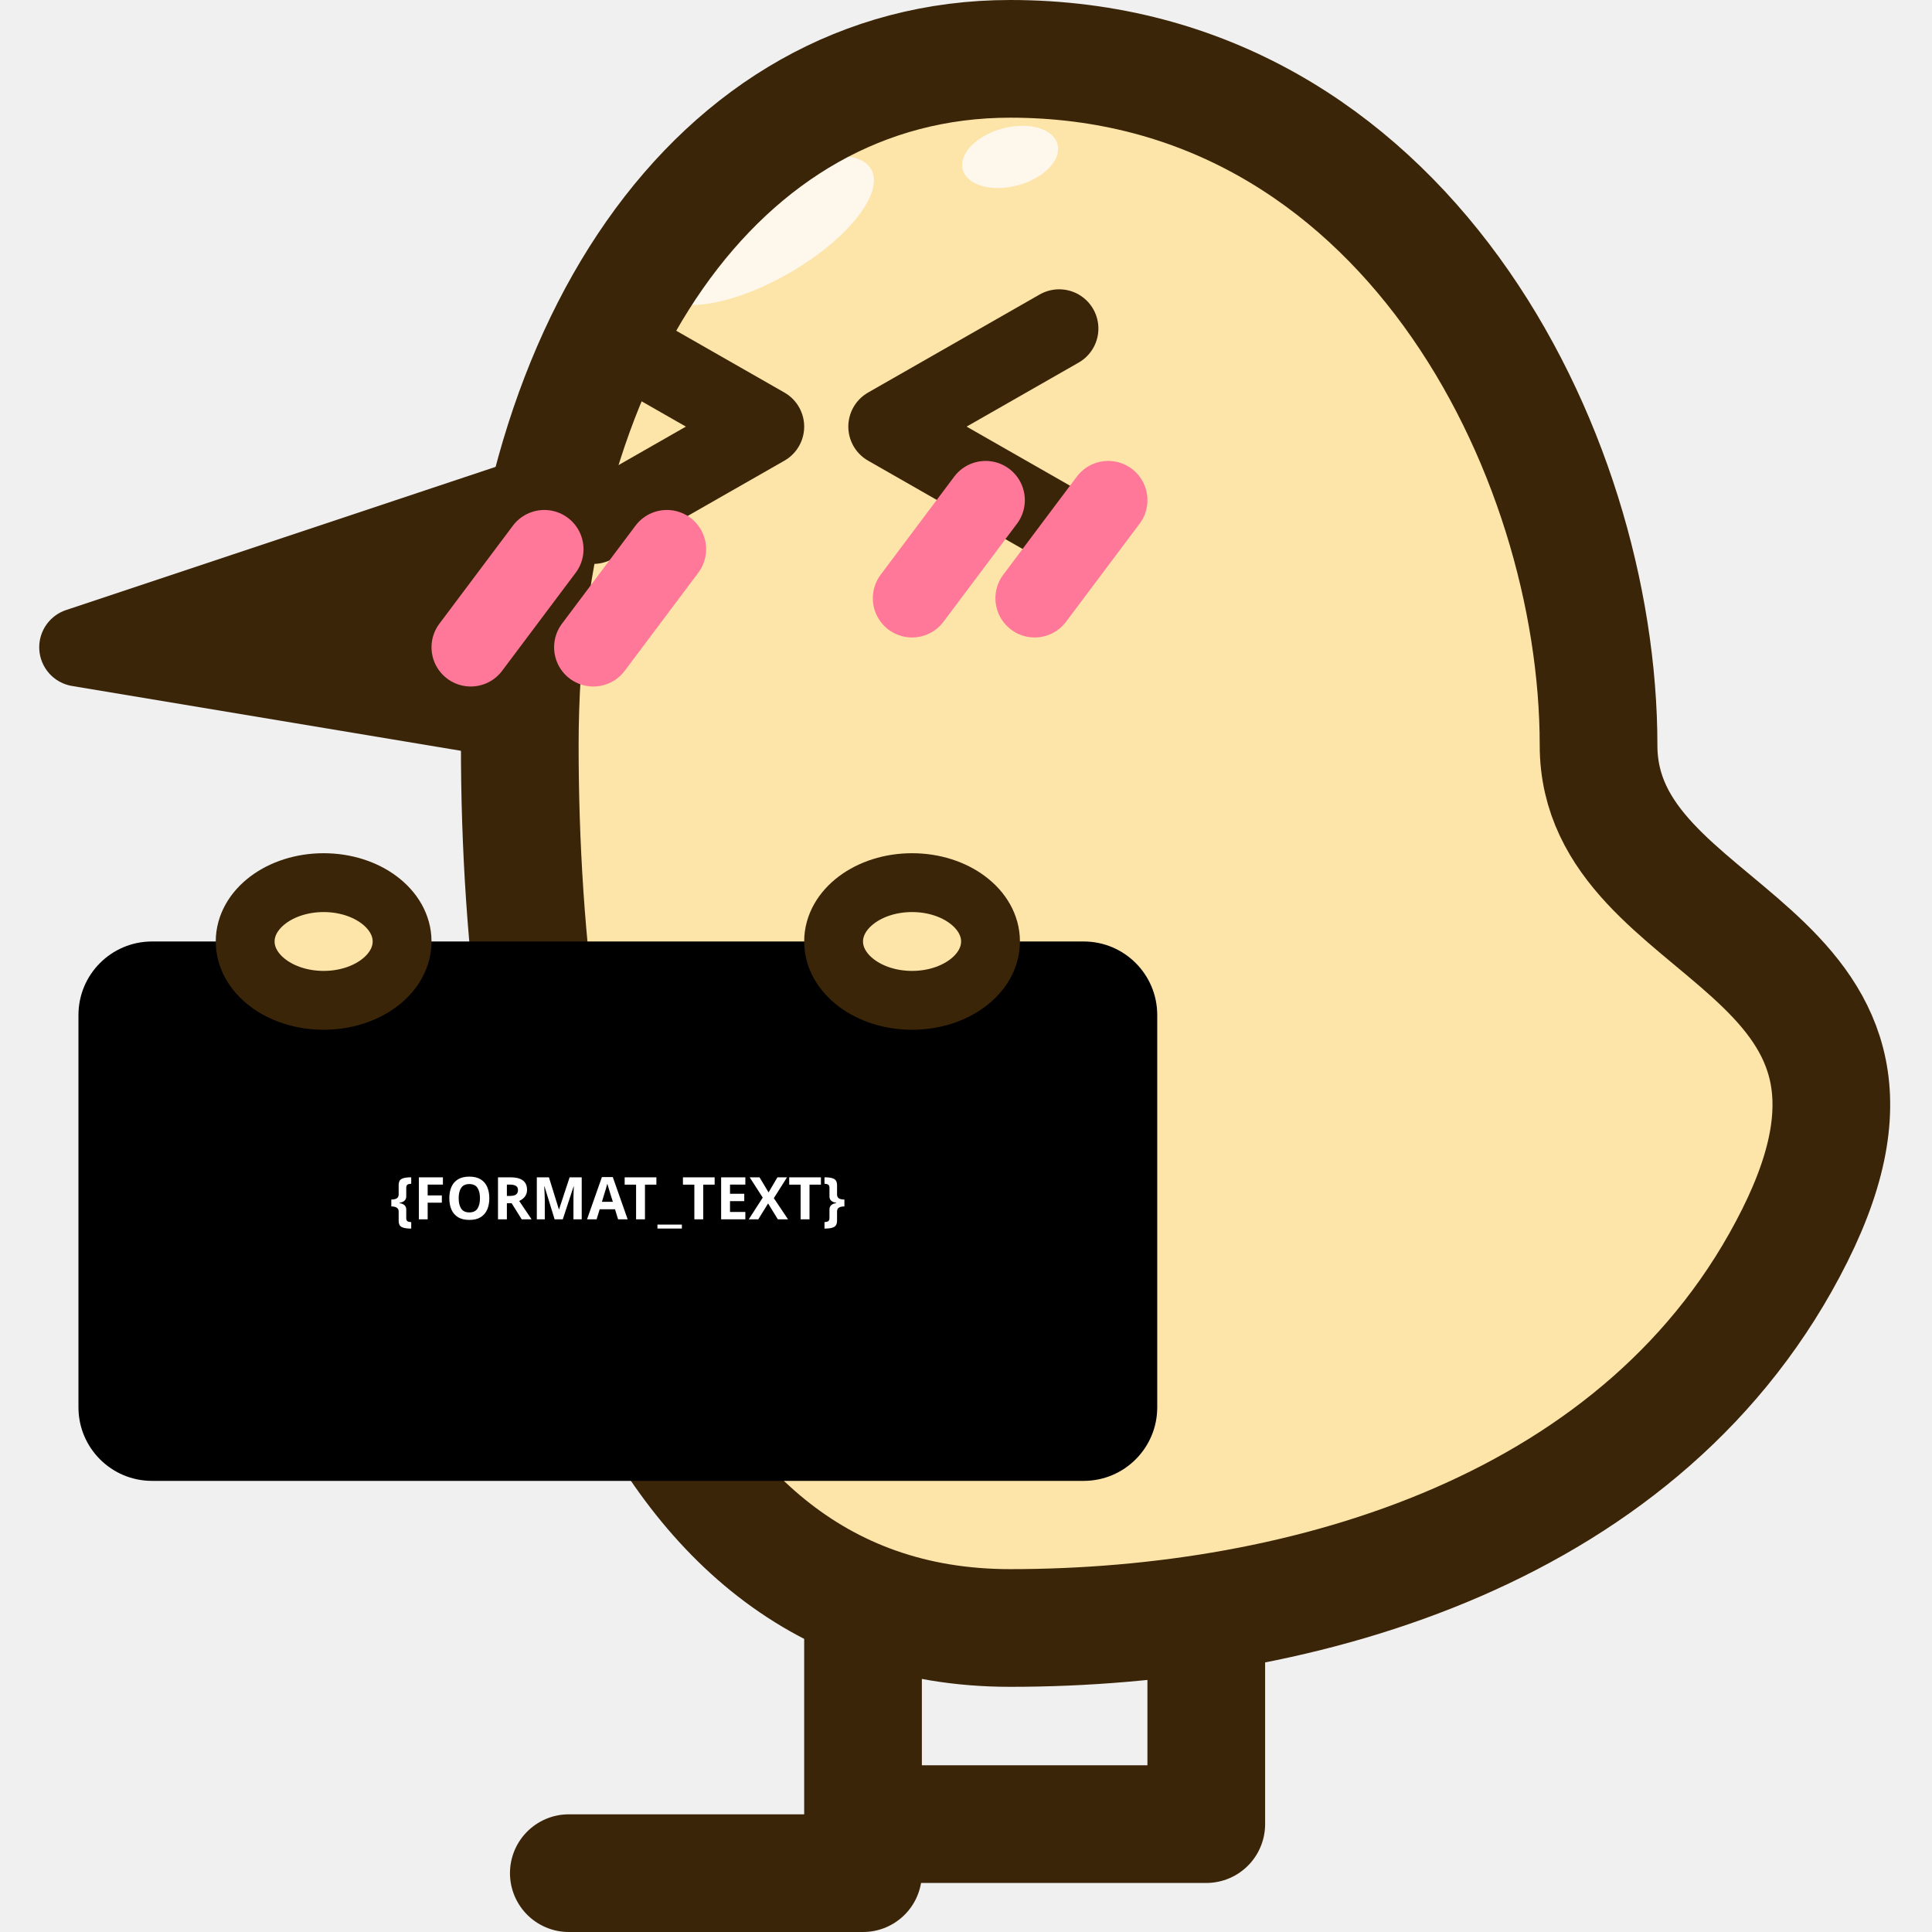
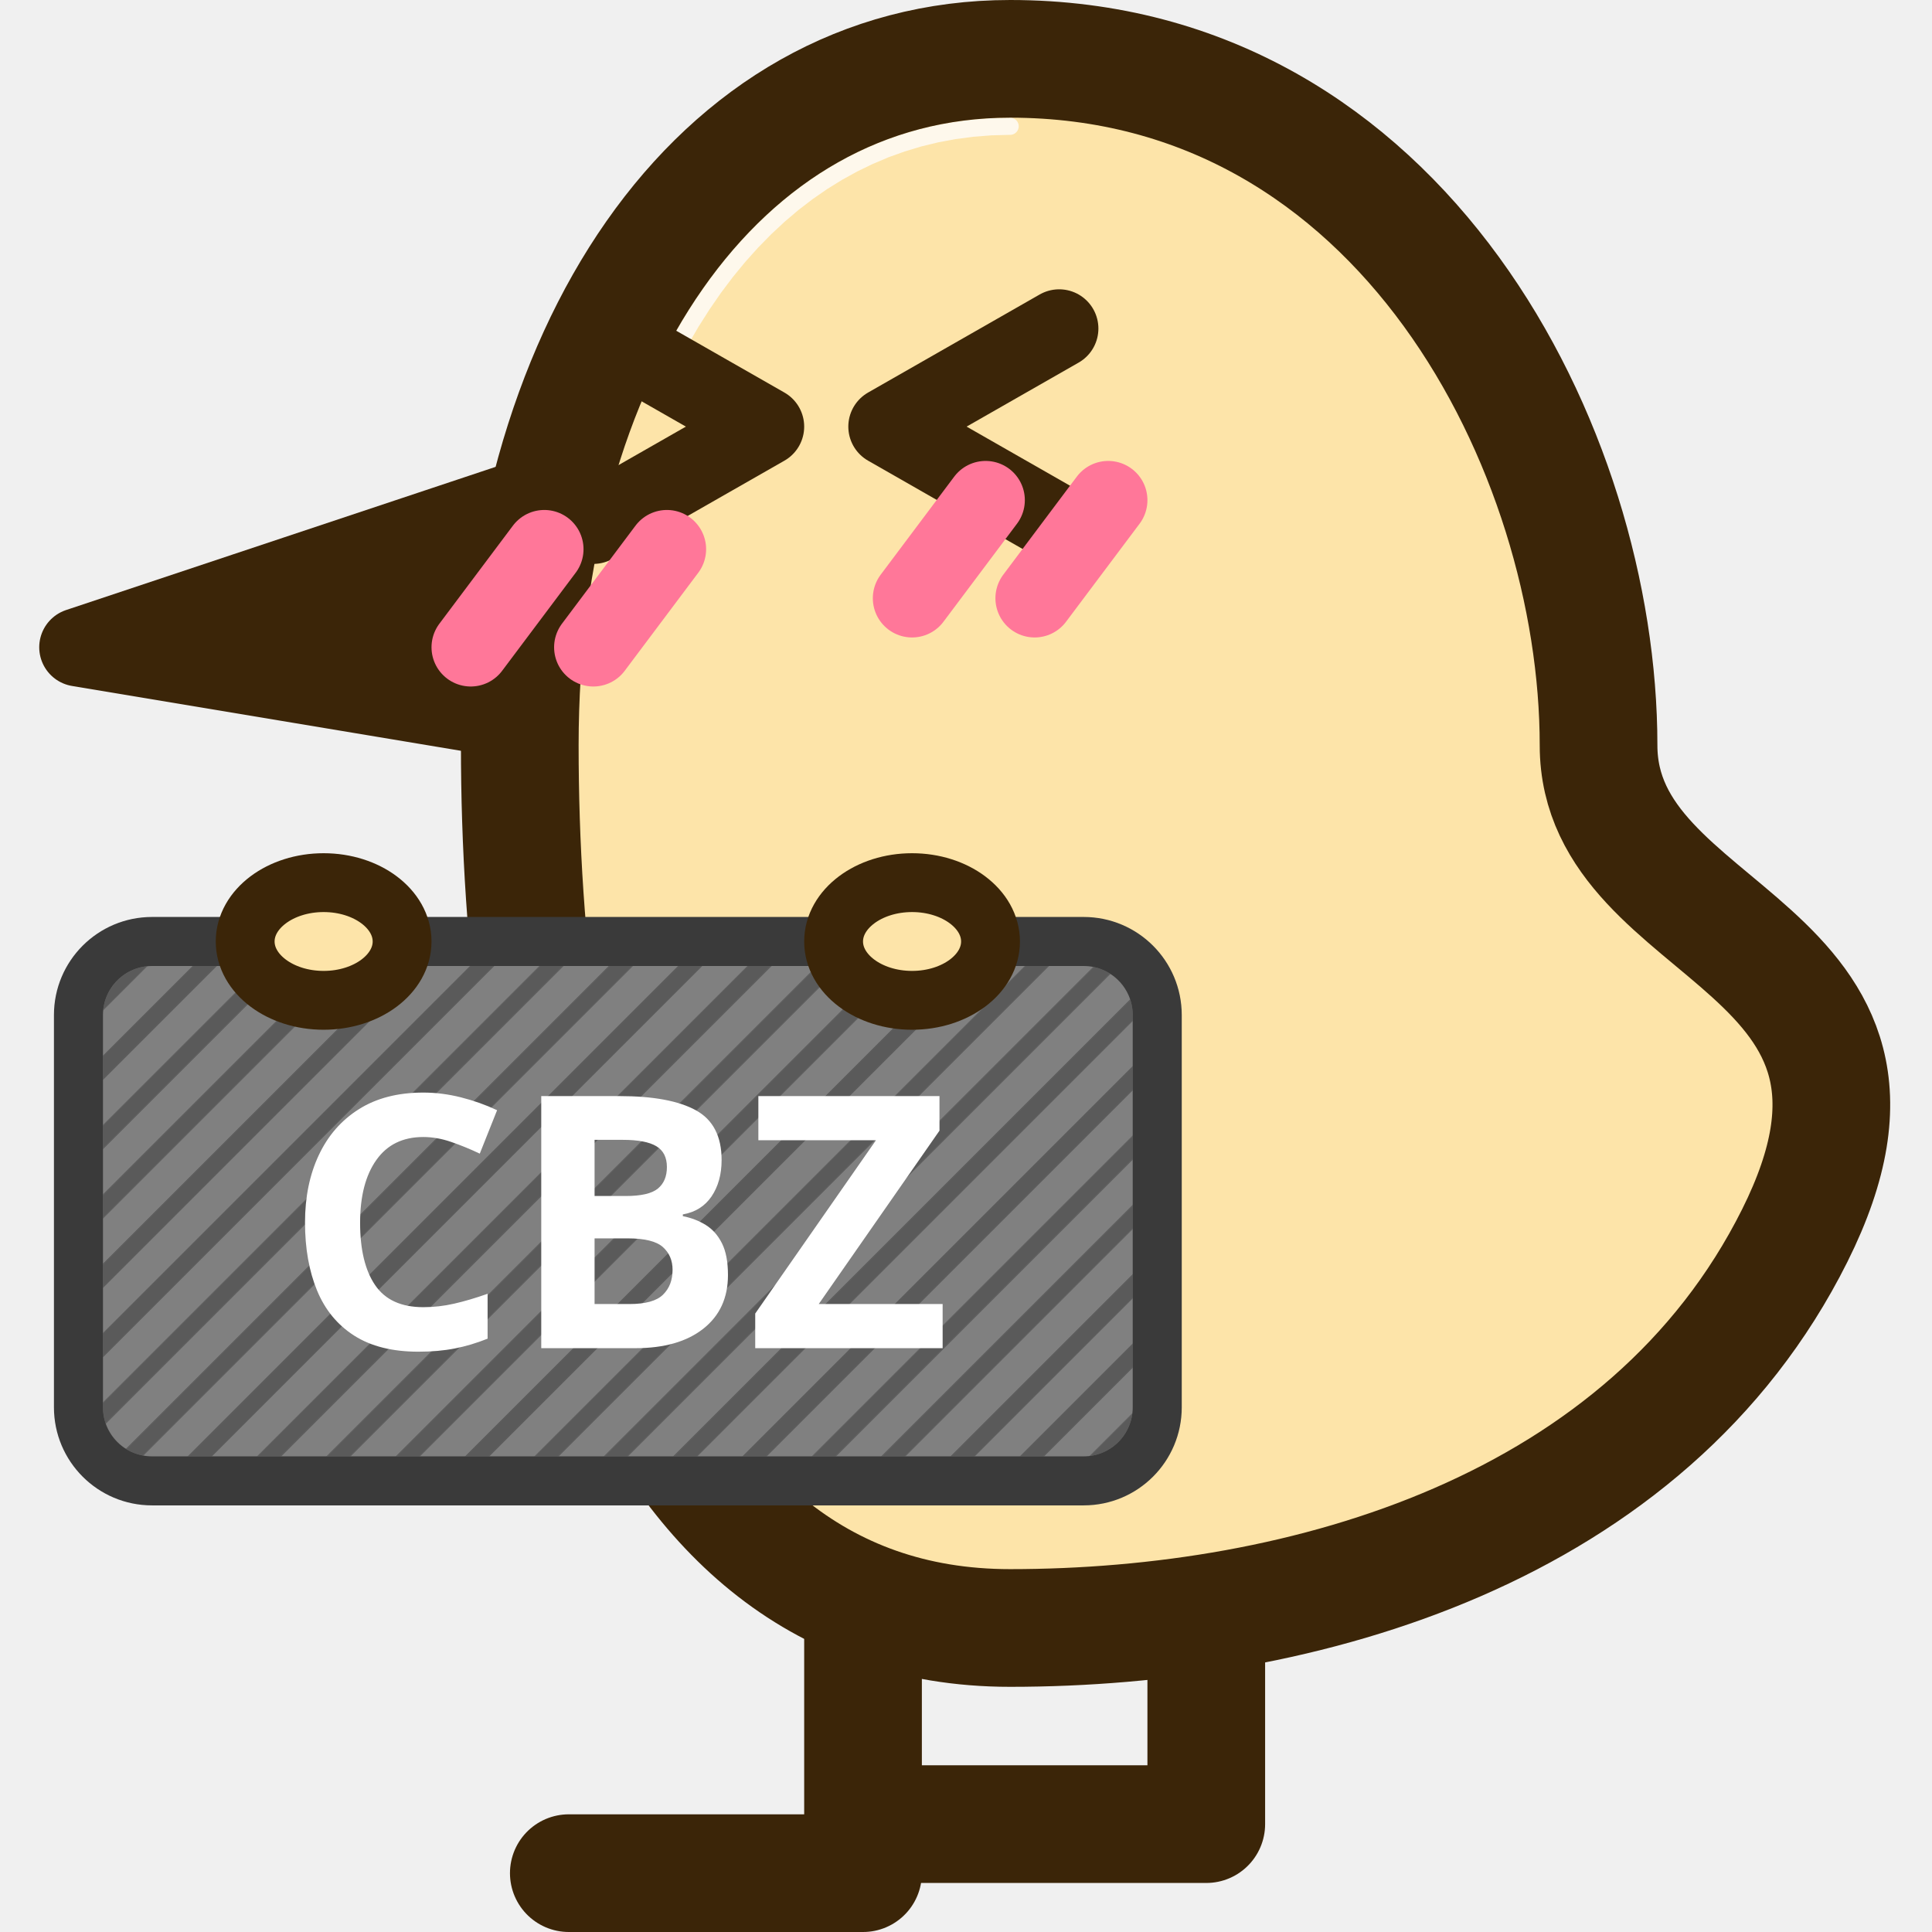
<svg xmlns="http://www.w3.org/2000/svg" viewBox="14 68 394 394" width="100%" height="100%">
  <style>
    @font-face {
-       font-family: 'Nunito';
-       src: url('./Nunito/Nunito-ExtraBold.ttf');
+       font-family: 'Quicksand';
+       src: url('./Quicksand/Quicksand-Bold.ttf');
    }
    .format-text {
-       font-family: 'Nunito', sans-serif;
-       font-weight: 800;
+       font-family: 'Quicksand', sans-serif;
+       font-weight: 700;
      text-anchor: middle;
      dominant-baseline: central;
    }
  </style>
  <defs>
    <path id="body-path-k" d="M 220 80 C 300 80, 340 160, 340 220 C 340 260, 410 260, 380 320 C 350 380, 280 400, 220 400 C 140 400, 120 300, 120 220 C 120 140, 160 80, 220 80 Z" />
+     <clipPath id="body-clip">
+       <use href="#body-path-k" />
+     </clipPath>
    <clipPath id="sign-inner-clip">
-       <rect x="0" y="0" width="220" height="110" rx="15" />
+       <rect x="5" y="5" width="210" height="100" rx="10" />
    </clipPath>
-     <pattern id="sign-grill" width="12" height="12" patternUnits="userSpaceOnUse" patternTransform="rotate(-45)">
-       <line x1="0" y1="0" x2="0" y2="12" stroke="{OUTLINE_COLOR}" stroke-width="3.8" stroke-opacity="0.40" />
+     <pattern id="sign-grill" width="10" height="10" patternUnits="userSpaceOnUse" patternTransform="rotate(45)">
+       <line x1="0" y1="0" x2="0" y2="10" stroke="#5A5A5A" stroke-width="7" />
    </pattern>
  </defs>
  <path d="M 260 380 L 260 440 L 200 440" fill="none" stroke="#3B2508" stroke-width="24" stroke-linecap="round" stroke-linejoin="round" />
  <path d="M 190 390 L 190 450 L 130 450" fill="none" stroke="#3B2508" stroke-width="24" stroke-linecap="round" stroke-linejoin="round" />
  <use href="#body-path-k" fill="#FDE4A9" />
-   <g fill="#fef8ec">
-     <ellipse cx="170" cy="115" rx="25" ry="10" transform="rotate(-30 170 115)" />
-     <ellipse cx="220" cy="100" rx="10" ry="6" transform="rotate(-15 220 100)" />
+   <g clip-path="url(#body-clip)">
+     <path fill="none" stroke="#fef8ec" stroke-width="3.5" stroke-linecap="round" d="M 148.69 145.47 L 150.68 141.40 L 152.76 137.49 L 154.95 133.73 L 157.24 130.13 L 159.62 126.68 L 162.09 123.40 L 164.65 120.28 L 167.30 117.33 L 170.03 114.54 L 172.83 111.93 L 175.71 109.48 L 178.67 107.21 L 181.70 105.11 L 184.80 103.19 L 187.98 101.43 L 191.22 99.86 L 194.54 98.45 L 197.93 97.23 L 201.41 96.18 L 204.95 95.32 L 208.59 94.64 L 212.30 94.15 L 216.11 93.85 L 220.00 93.75" />
  </g>
  <use href="#body-path-k" fill="none" stroke="#3B2508" stroke-width="24" stroke-linejoin="round" />
  <path d="M 120 170 L 30 200 L 120 215 Z" fill="#3B2508" stroke="#3B2508" stroke-width="16" stroke-linejoin="round" />
  <g fill="none" stroke="#3B2508" stroke-width="16" stroke-linecap="round" stroke-linejoin="round">
    <path d="M 135 135 L 170 155 L 135 175" />
    <path d="M 230 135 L 195 155 L 230 175" />
  </g>
  <g stroke="#FF7799" stroke-width="16" stroke-linecap="round">
    <path d="M 110 200 L 125 180" />
    <path d="M 135 200 L 150 180" />
    <path d="M 200 190 L 215 170" />
    <path d="M 225 190 L 240 170" />
  </g>
  <g transform="translate(30, 260)">
-     <rect x="0" y="0" width="220" height="110" rx="15" fill="{COLOR}" stroke="{OUTLINE_COLOR}" stroke-width="12" />
+     <rect x="0" y="0" width="220" height="110" rx="15" fill="#808080" />
    <g clip-path="url(#sign-inner-clip)">
      <rect x="0" y="0" width="220" height="110" fill="url(#sign-grill)" />
    </g>
-     <text x="110" y="52" class="format-text" fill="#fff" font-size="{FONT_SIZE}px">{FORMAT_TEXT}</text>
+     <rect x="0" y="0" width="220" height="110" rx="15" fill="none" stroke="#3A3A3A" stroke-width="10" />
+     <text x="110" y="55" class="format-text" fill="#fff" font-size="72px">CBZ</text>
  </g>
  <g fill="#FDE4A9" stroke="#3B2508" stroke-width="12">
    <ellipse cx="80" cy="260" rx="16" ry="12" />
    <ellipse cx="200" cy="260" rx="16" ry="12" />
  </g>
</svg>
